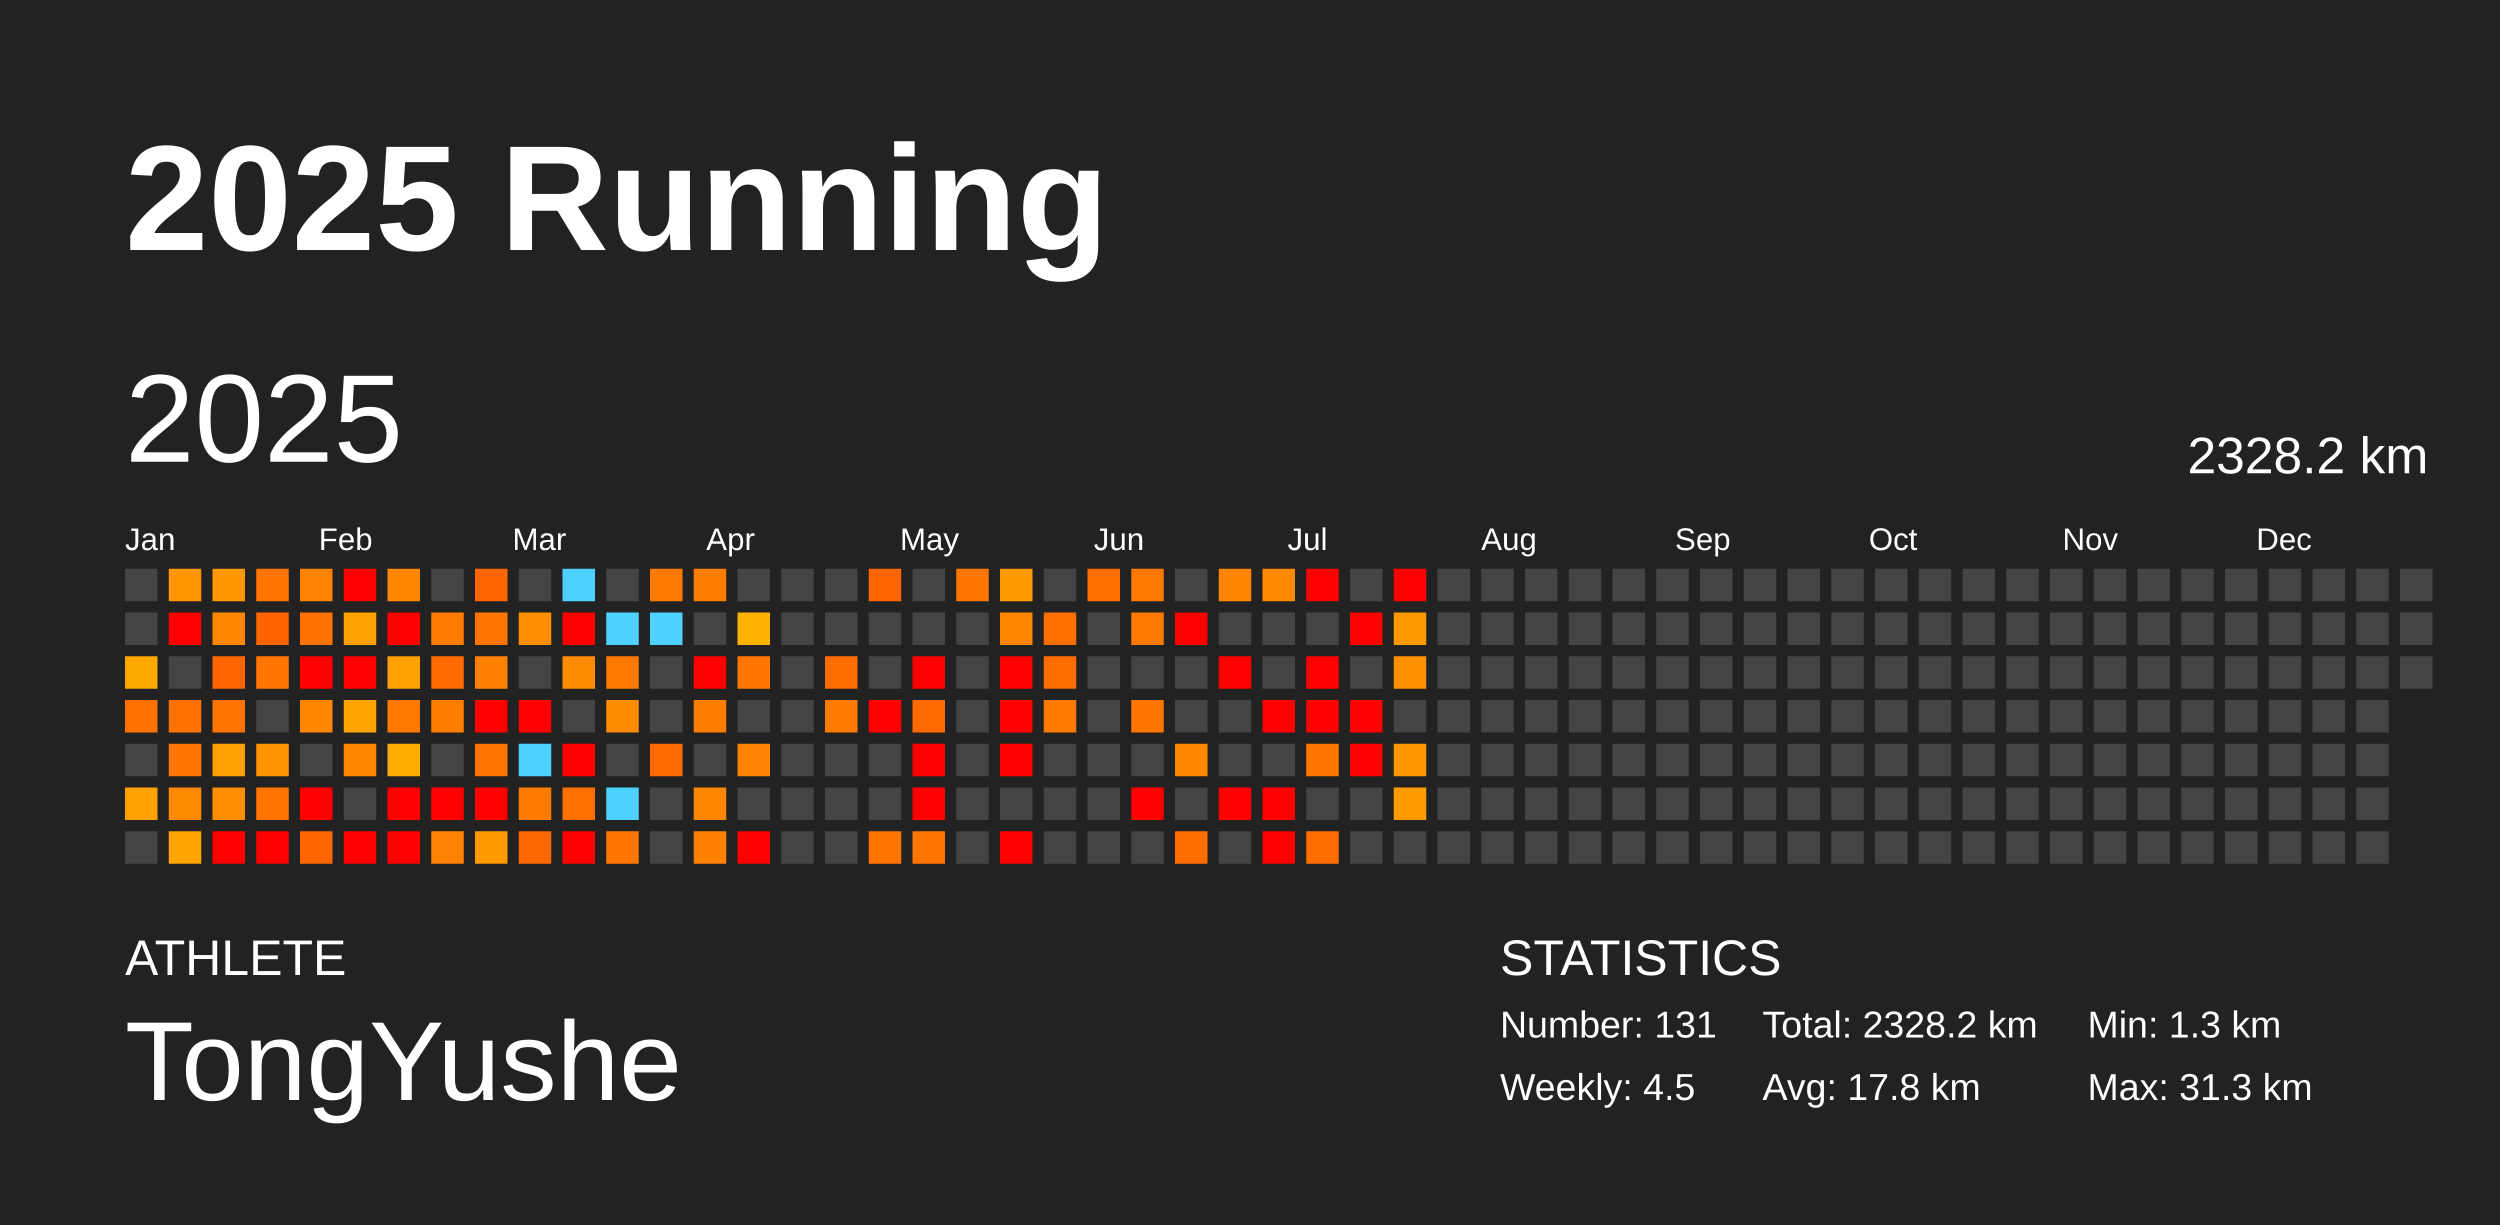
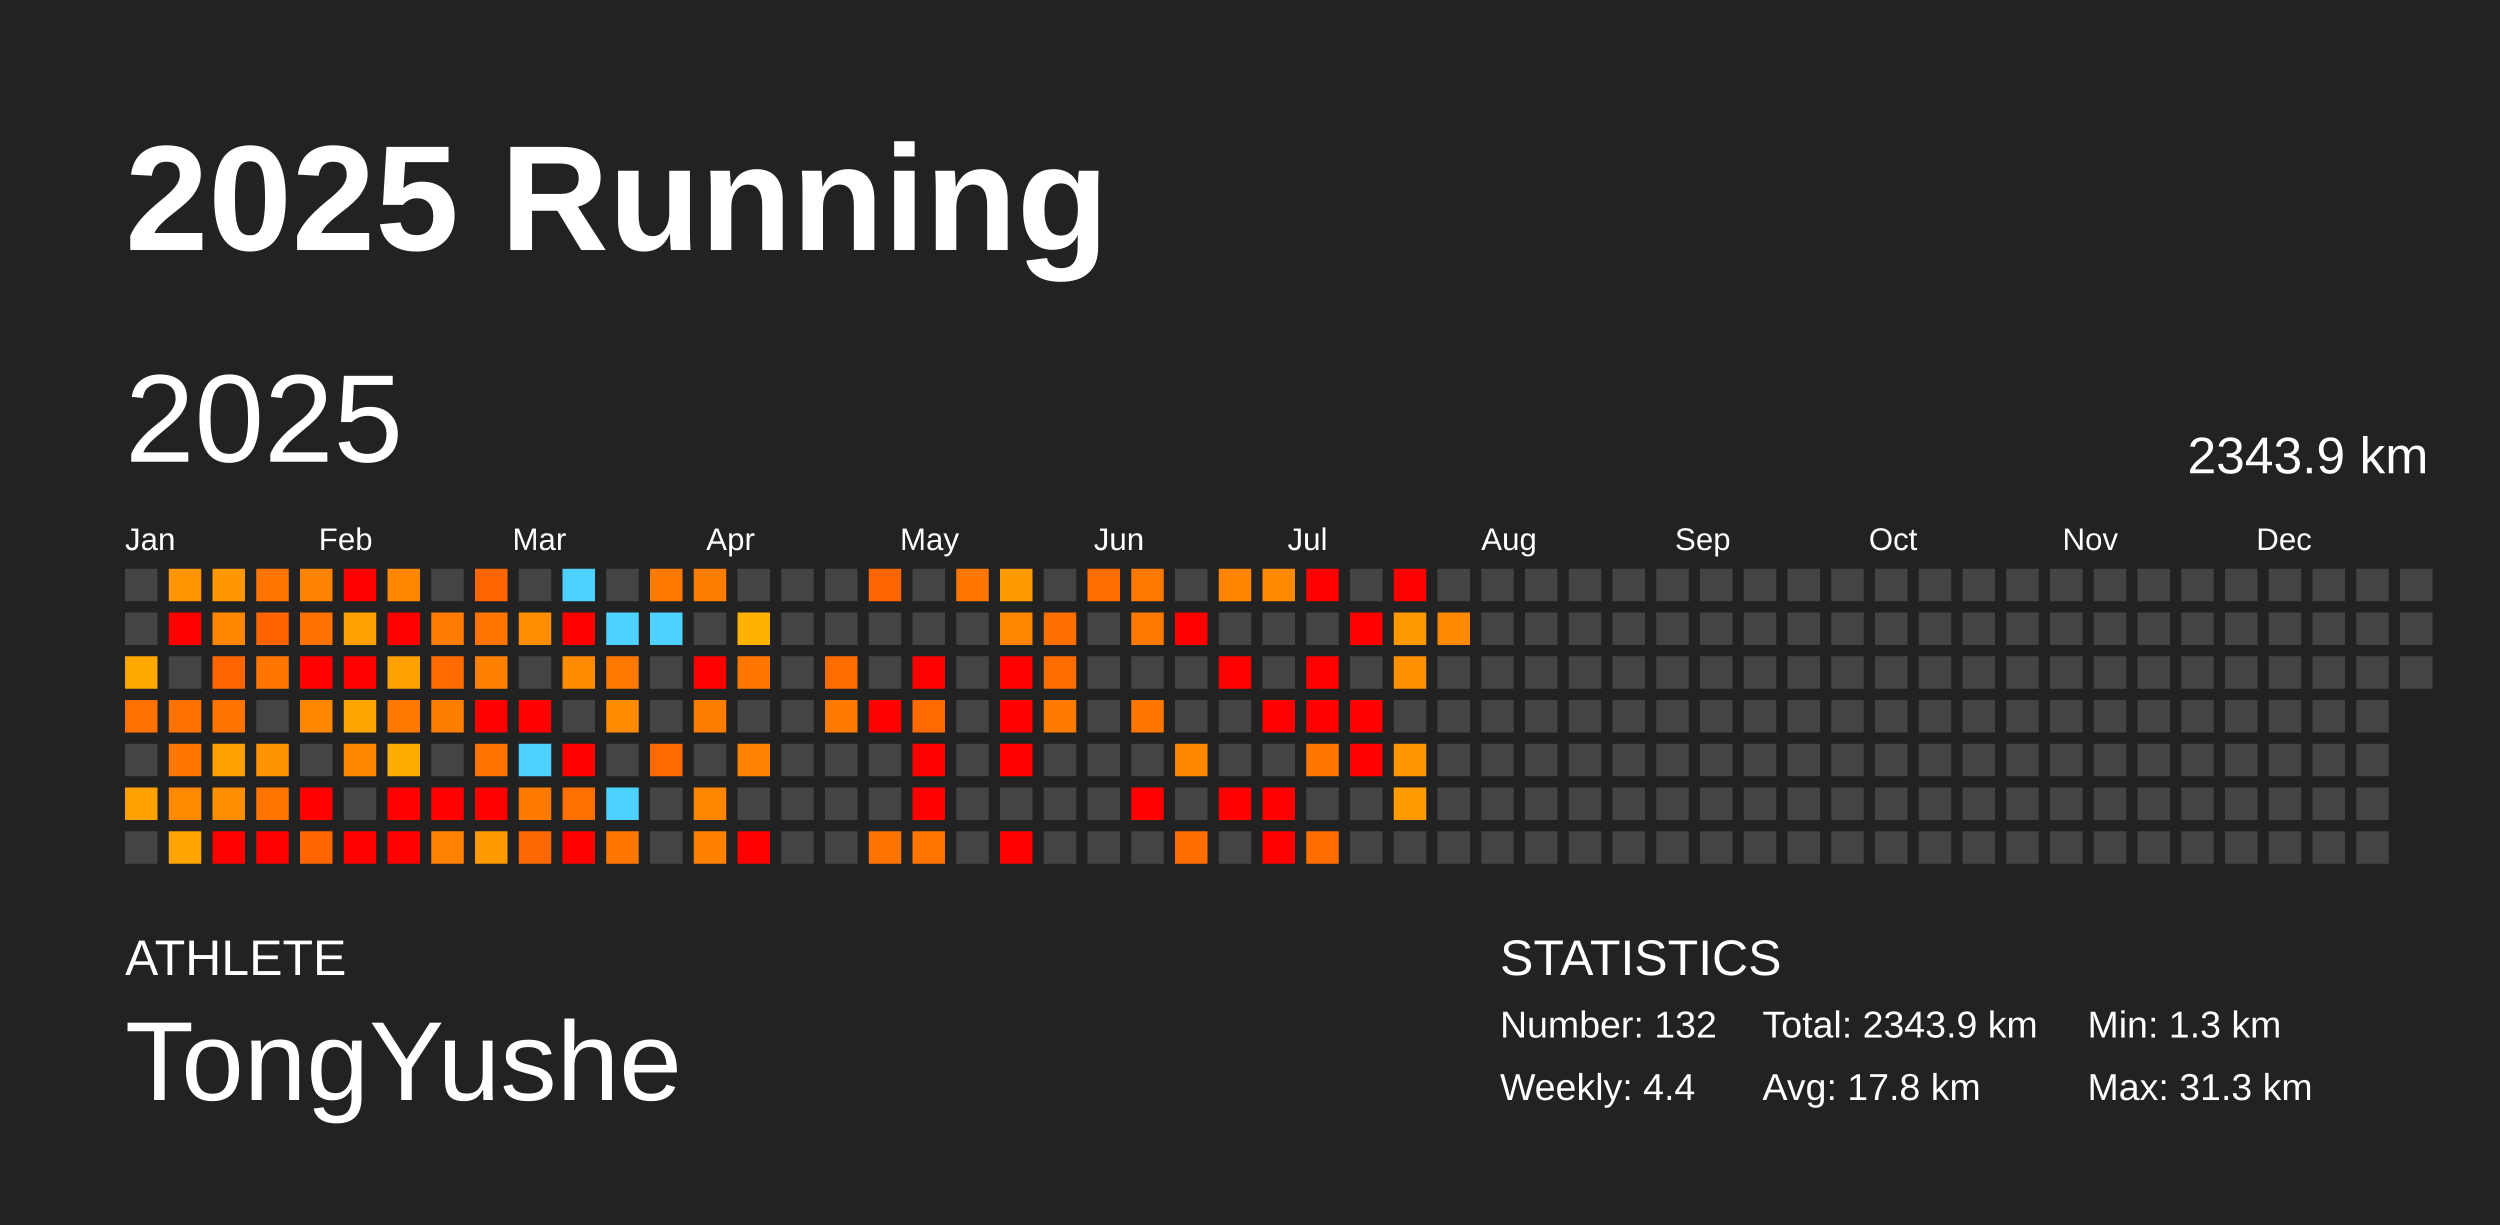
<svg xmlns="http://www.w3.org/2000/svg" baseProfile="full" height="98mm" version="1.1" viewBox="0,0,200,98" width="200mm">
  <defs />
  <rect fill="#222222" height="98" width="200" x="0" y="0" />
  <text fill="#FFFFFF" style="font-size:12px; font-family:Arial; font-weight:bold;" x="10" y="20">2025 Running</text>
  <text fill="#FFFFFF" style="font-size:4px; font-family:Arial" x="10" y="78">ATHLETE</text>
  <text fill="#FFFFFF" style="font-size:9px; font-family:Arial" x="10" y="88">TongYushe</text>
  <text fill="#FFFFFF" style="font-size:4px; font-family:Arial" x="120" y="78">STATISTICS</text>
-   <text fill="#FFFFFF" style="font-size:3px; font-family:Arial" x="120" y="83">Number: 131</text>
-   <text fill="#FFFFFF" style="font-size:3px; font-family:Arial" x="120" y="88">Weekly: 4.5</text>
-   <text fill="#FFFFFF" style="font-size:3px; font-family:Arial" x="141" y="83">Total: 2328.2 km</text>
+   <text fill="#FFFFFF" style="font-size:3px; font-family:Arial" x="120" y="83">Number: 132</text>
+   <text fill="#FFFFFF" style="font-size:3px; font-family:Arial" x="120" y="88">Weekly: 4.4</text>
+   <text fill="#FFFFFF" style="font-size:3px; font-family:Arial" x="141" y="83">Total: 2343.9 km</text>
  <text fill="#FFFFFF" style="font-size:3px; font-family:Arial" x="141" y="88">Avg: 17.8 km</text>
  <text fill="#FFFFFF" style="font-size:3px; font-family:Arial" x="167" y="83">Min: 1.3 km</text>
  <text fill="#FFFFFF" style="font-size:3px; font-family:Arial" x="167" y="88">Max: 31.3 km</text>
  <text dominant-baseline="hanging" fill="#FFFFFF" style="font-size:10.0px; font-family:Arial;" x="10" y="30">2025</text>
-   <text dominant-baseline="hanging" fill="#FFFFFF" style="font-size:4.125px; font-family:Arial;" x="175" y="35">2328.2 km</text>
+   <text dominant-baseline="hanging" fill="#FFFFFF" style="font-size:4.125px; font-family:Arial;" x="175" y="35">2343.9 km</text>
  <text fill="#FFFFFF" style="font-size:2.5px; font-family:Arial" x="10.0" y="44">Jan</text>
  <text fill="#FFFFFF" style="font-size:2.5px; font-family:Arial" x="25.5" y="44">Feb</text>
  <text fill="#FFFFFF" style="font-size:2.5px; font-family:Arial" x="41.0" y="44">Mar</text>
  <text fill="#FFFFFF" style="font-size:2.5px; font-family:Arial" x="56.5" y="44">Apr</text>
  <text fill="#FFFFFF" style="font-size:2.5px; font-family:Arial" x="72.0" y="44">May</text>
  <text fill="#FFFFFF" style="font-size:2.5px; font-family:Arial" x="87.5" y="44">Jun</text>
  <text fill="#FFFFFF" style="font-size:2.5px; font-family:Arial" x="103.0" y="44">Jul</text>
  <text fill="#FFFFFF" style="font-size:2.5px; font-family:Arial" x="118.5" y="44">Aug</text>
  <text fill="#FFFFFF" style="font-size:2.5px; font-family:Arial" x="134.0" y="44">Sep</text>
  <text fill="#FFFFFF" style="font-size:2.5px; font-family:Arial" x="149.5" y="44">Oct</text>
  <text fill="#FFFFFF" style="font-size:2.5px; font-family:Arial" x="165.0" y="44">Nov</text>
  <text fill="#FFFFFF" style="font-size:2.5px; font-family:Arial" x="180.5" y="44">Dec</text>
  <rect fill="#444444" height="2.6" width="2.6" x="10.0" y="45.5" />
  <rect fill="#444444" height="2.6" width="2.6" x="10.0" y="49.0" />
  <rect fill="#ffa900" height="2.6" width="2.6" x="10.0" y="52.5" />
  <rect fill="#ff7100" height="2.6" width="2.6" x="10.0" y="56.0" />
  <rect fill="#444444" height="2.6" width="2.6" x="10.0" y="59.5" />
  <rect fill="#ffa100" height="2.6" width="2.6" x="10.0" y="63.0" />
  <rect fill="#444444" height="2.6" width="2.6" x="10.0" y="66.5" />
  <rect fill="#ff9500" height="2.6" width="2.6" x="13.5" y="45.5" />
  <rect fill="red" height="2.6" width="2.6" x="13.5" y="49.0" />
  <rect fill="#444444" height="2.6" width="2.6" x="13.5" y="52.5" />
  <rect fill="#ff7200" height="2.6" width="2.6" x="13.5" y="56.0" />
  <rect fill="#ff7600" height="2.6" width="2.6" x="13.5" y="59.5" />
  <rect fill="#ff8a00" height="2.6" width="2.6" x="13.5" y="63.0" />
  <rect fill="#ffa400" height="2.6" width="2.6" x="13.5" y="66.5" />
  <rect fill="#ff9700" height="2.6" width="2.6" x="17.0" y="45.5" />
  <rect fill="#ff8800" height="2.6" width="2.6" x="17.0" y="49.0" />
  <rect fill="#ff6500" height="2.6" width="2.6" x="17.0" y="52.5" />
  <rect fill="#ff7400" height="2.6" width="2.6" x="17.0" y="56.0" />
  <rect fill="#ffa000" height="2.6" width="2.6" x="17.0" y="59.5" />
  <rect fill="#ff8e00" height="2.6" width="2.6" x="17.0" y="63.0" />
  <rect fill="red" height="2.6" width="2.6" x="17.0" y="66.5" />
  <rect fill="#ff7500" height="2.6" width="2.6" x="20.5" y="45.5" />
  <rect fill="#ff6400" height="2.6" width="2.6" x="20.5" y="49.0" />
  <rect fill="#ff7600" height="2.6" width="2.6" x="20.5" y="52.5" />
  <rect fill="#444444" height="2.6" width="2.6" x="20.5" y="56.0" />
  <rect fill="#ff9300" height="2.6" width="2.6" x="20.5" y="59.5" />
  <rect fill="#ff7500" height="2.6" width="2.6" x="20.5" y="63.0" />
  <rect fill="red" height="2.6" width="2.6" x="20.5" y="66.5" />
  <rect fill="#ff8200" height="2.6" width="2.6" x="24.0" y="45.5" />
  <rect fill="#ff7100" height="2.6" width="2.6" x="24.0" y="49.0" />
  <rect fill="red" height="2.6" width="2.6" x="24.0" y="52.5" />
  <rect fill="#ff8800" height="2.6" width="2.6" x="24.0" y="56.0" />
  <rect fill="#444444" height="2.6" width="2.6" x="24.0" y="59.5" />
  <rect fill="red" height="2.6" width="2.6" x="24.0" y="63.0" />
  <rect fill="#ff6500" height="2.6" width="2.6" x="24.0" y="66.5" />
  <rect fill="red" height="2.6" width="2.6" x="27.5" y="45.5" />
  <rect fill="#ffa200" height="2.6" width="2.6" x="27.5" y="49.0" />
  <rect fill="red" height="2.6" width="2.6" x="27.5" y="52.5" />
  <rect fill="#ffa500" height="2.6" width="2.6" x="27.5" y="56.0" />
  <rect fill="#ff8700" height="2.6" width="2.6" x="27.5" y="59.5" />
  <rect fill="#444444" height="2.6" width="2.6" x="27.5" y="63.0" />
  <rect fill="red" height="2.6" width="2.6" x="27.5" y="66.5" />
  <rect fill="#ff8700" height="2.6" width="2.6" x="31.0" y="45.5" />
  <rect fill="red" height="2.6" width="2.6" x="31.0" y="49.0" />
  <rect fill="#ffa100" height="2.6" width="2.6" x="31.0" y="52.5" />
  <rect fill="#ff7900" height="2.6" width="2.6" x="31.0" y="56.0" />
  <rect fill="#ffab00" height="2.6" width="2.6" x="31.0" y="59.5" />
  <rect fill="red" height="2.6" width="2.6" x="31.0" y="63.0" />
  <rect fill="red" height="2.6" width="2.6" x="31.0" y="66.5" />
  <rect fill="#444444" height="2.6" width="2.6" x="34.5" y="45.5" />
  <rect fill="#ff7c00" height="2.6" width="2.6" x="34.5" y="49.0" />
  <rect fill="#ff6b00" height="2.6" width="2.6" x="34.5" y="52.5" />
  <rect fill="#ff7e00" height="2.6" width="2.6" x="34.5" y="56.0" />
  <rect fill="#444444" height="2.6" width="2.6" x="34.5" y="59.5" />
  <rect fill="red" height="2.6" width="2.6" x="34.5" y="63.0" />
  <rect fill="#ff8200" height="2.6" width="2.6" x="34.5" y="66.5" />
  <rect fill="#ff6600" height="2.6" width="2.6" x="38.0" y="45.5" />
  <rect fill="#ff7500" height="2.6" width="2.6" x="38.0" y="49.0" />
  <rect fill="#ff8100" height="2.6" width="2.6" x="38.0" y="52.5" />
  <rect fill="red" height="2.6" width="2.6" x="38.0" y="56.0" />
  <rect fill="#ff7300" height="2.6" width="2.6" x="38.0" y="59.5" />
  <rect fill="red" height="2.6" width="2.6" x="38.0" y="63.0" />
  <rect fill="#ff9b00" height="2.6" width="2.6" x="38.0" y="66.5" />
  <rect fill="#444444" height="2.6" width="2.6" x="41.5" y="45.5" />
  <rect fill="#ff8f00" height="2.6" width="2.6" x="41.5" y="49.0" />
  <rect fill="#444444" height="2.6" width="2.6" x="41.5" y="52.5" />
  <rect fill="red" height="2.6" width="2.6" x="41.5" y="56.0" />
  <rect fill="#4dd2ff" height="2.6" width="2.6" x="41.5" y="59.5" />
  <rect fill="#ff7b00" height="2.6" width="2.6" x="41.5" y="63.0" />
  <rect fill="#ff6800" height="2.6" width="2.6" x="41.5" y="66.5" />
  <rect fill="#4dd2ff" height="2.6" width="2.6" x="45.0" y="45.5" />
  <rect fill="red" height="2.6" width="2.6" x="45.0" y="49.0" />
  <rect fill="#ff8b00" height="2.6" width="2.6" x="45.0" y="52.5" />
  <rect fill="#444444" height="2.6" width="2.6" x="45.0" y="56.0" />
  <rect fill="red" height="2.6" width="2.6" x="45.0" y="59.5" />
  <rect fill="#ff7000" height="2.6" width="2.6" x="45.0" y="63.0" />
  <rect fill="red" height="2.6" width="2.6" x="45.0" y="66.5" />
  <rect fill="#444444" height="2.6" width="2.6" x="48.5" y="45.5" />
  <rect fill="#4dd2ff" height="2.6" width="2.6" x="48.5" y="49.0" />
  <rect fill="#ff7900" height="2.6" width="2.6" x="48.5" y="52.5" />
  <rect fill="#ff8b00" height="2.6" width="2.6" x="48.5" y="56.0" />
  <rect fill="#444444" height="2.6" width="2.6" x="48.5" y="59.5" />
  <rect fill="#4dd2ff" height="2.6" width="2.6" x="48.5" y="63.0" />
  <rect fill="#ff7600" height="2.6" width="2.6" x="48.5" y="66.5" />
  <rect fill="#ff7a00" height="2.6" width="2.6" x="52.0" y="45.5" />
  <rect fill="#4dd2ff" height="2.6" width="2.6" x="52.0" y="49.0" />
  <rect fill="#444444" height="2.6" width="2.6" x="52.0" y="52.5" />
  <rect fill="#444444" height="2.6" width="2.6" x="52.0" y="56.0" />
  <rect fill="#ff6a00" height="2.6" width="2.6" x="52.0" y="59.5" />
  <rect fill="#444444" height="2.6" width="2.6" x="52.0" y="63.0" />
  <rect fill="#444444" height="2.6" width="2.6" x="52.0" y="66.5" />
  <rect fill="#ff7e00" height="2.6" width="2.6" x="55.5" y="45.5" />
  <rect fill="#444444" height="2.6" width="2.6" x="55.5" y="49.0" />
  <rect fill="red" height="2.6" width="2.6" x="55.5" y="52.5" />
  <rect fill="#ff7e00" height="2.6" width="2.6" x="55.5" y="56.0" />
  <rect fill="#444444" height="2.6" width="2.6" x="55.5" y="59.5" />
  <rect fill="#ff8600" height="2.6" width="2.6" x="55.5" y="63.0" />
  <rect fill="#ff8100" height="2.6" width="2.6" x="55.5" y="66.5" />
  <rect fill="#444444" height="2.6" width="2.6" x="59.0" y="45.5" />
  <rect fill="#ffb200" height="2.6" width="2.6" x="59.0" y="49.0" />
  <rect fill="#ff7700" height="2.6" width="2.6" x="59.0" y="52.5" />
  <rect fill="#444444" height="2.6" width="2.6" x="59.0" y="56.0" />
  <rect fill="#ff8300" height="2.6" width="2.6" x="59.0" y="59.5" />
  <rect fill="#444444" height="2.6" width="2.6" x="59.0" y="63.0" />
  <rect fill="red" height="2.6" width="2.6" x="59.0" y="66.5" />
  <rect fill="#444444" height="2.6" width="2.6" x="62.5" y="45.5" />
  <rect fill="#444444" height="2.6" width="2.6" x="62.5" y="49.0" />
  <rect fill="#444444" height="2.6" width="2.6" x="62.5" y="52.5" />
  <rect fill="#444444" height="2.6" width="2.6" x="62.5" y="56.0" />
  <rect fill="#444444" height="2.6" width="2.6" x="62.5" y="59.5" />
  <rect fill="#444444" height="2.6" width="2.6" x="62.5" y="63.0" />
  <rect fill="#444444" height="2.6" width="2.6" x="62.5" y="66.5" />
  <rect fill="#444444" height="2.6" width="2.6" x="66.0" y="45.5" />
  <rect fill="#444444" height="2.6" width="2.6" x="66.0" y="49.0" />
  <rect fill="#ff6c00" height="2.6" width="2.6" x="66.0" y="52.5" />
  <rect fill="#ff7b00" height="2.6" width="2.6" x="66.0" y="56.0" />
  <rect fill="#444444" height="2.6" width="2.6" x="66.0" y="59.5" />
  <rect fill="#444444" height="2.6" width="2.6" x="66.0" y="63.0" />
  <rect fill="#444444" height="2.6" width="2.6" x="66.0" y="66.5" />
  <rect fill="#ff6600" height="2.6" width="2.6" x="69.5" y="45.5" />
  <rect fill="#444444" height="2.6" width="2.6" x="69.5" y="49.0" />
  <rect fill="#444444" height="2.6" width="2.6" x="69.5" y="52.5" />
  <rect fill="red" height="2.6" width="2.6" x="69.5" y="56.0" />
  <rect fill="#444444" height="2.6" width="2.6" x="69.5" y="59.5" />
  <rect fill="#444444" height="2.6" width="2.6" x="69.5" y="63.0" />
  <rect fill="#ff7300" height="2.6" width="2.6" x="69.5" y="66.5" />
  <rect fill="#444444" height="2.6" width="2.6" x="73.0" y="45.5" />
  <rect fill="#444444" height="2.6" width="2.6" x="73.0" y="49.0" />
  <rect fill="red" height="2.6" width="2.6" x="73.0" y="52.5" />
  <rect fill="#ff6a00" height="2.6" width="2.6" x="73.0" y="56.0" />
  <rect fill="red" height="2.6" width="2.6" x="73.0" y="59.5" />
  <rect fill="red" height="2.6" width="2.6" x="73.0" y="63.0" />
  <rect fill="#ff7500" height="2.6" width="2.6" x="73.0" y="66.5" />
  <rect fill="#ff7600" height="2.6" width="2.6" x="76.5" y="45.5" />
  <rect fill="#444444" height="2.6" width="2.6" x="76.5" y="49.0" />
  <rect fill="#444444" height="2.6" width="2.6" x="76.5" y="52.5" />
  <rect fill="#444444" height="2.6" width="2.6" x="76.5" y="56.0" />
  <rect fill="#444444" height="2.6" width="2.6" x="76.5" y="59.5" />
  <rect fill="#444444" height="2.6" width="2.6" x="76.5" y="63.0" />
  <rect fill="#444444" height="2.6" width="2.6" x="76.5" y="66.5" />
  <rect fill="#ff9b00" height="2.6" width="2.6" x="80.0" y="45.5" />
  <rect fill="#ff8600" height="2.6" width="2.6" x="80.0" y="49.0" />
  <rect fill="red" height="2.6" width="2.6" x="80.0" y="52.5" />
  <rect fill="red" height="2.6" width="2.6" x="80.0" y="56.0" />
  <rect fill="red" height="2.6" width="2.6" x="80.0" y="59.5" />
  <rect fill="#444444" height="2.6" width="2.6" x="80.0" y="63.0" />
  <rect fill="red" height="2.6" width="2.6" x="80.0" y="66.5" />
  <rect fill="#444444" height="2.6" width="2.6" x="83.5" y="45.5" />
  <rect fill="#ff6e00" height="2.6" width="2.6" x="83.5" y="49.0" />
  <rect fill="#ff6c00" height="2.6" width="2.6" x="83.5" y="52.5" />
  <rect fill="#ff7a00" height="2.6" width="2.6" x="83.5" y="56.0" />
  <rect fill="#444444" height="2.6" width="2.6" x="83.5" y="59.5" />
  <rect fill="#444444" height="2.6" width="2.6" x="83.5" y="63.0" />
  <rect fill="#444444" height="2.6" width="2.6" x="83.5" y="66.5" />
  <rect fill="#ff6e00" height="2.6" width="2.6" x="87.0" y="45.5" />
  <rect fill="#444444" height="2.6" width="2.6" x="87.0" y="49.0" />
  <rect fill="#444444" height="2.6" width="2.6" x="87.0" y="52.5" />
  <rect fill="#444444" height="2.6" width="2.6" x="87.0" y="56.0" />
  <rect fill="#444444" height="2.6" width="2.6" x="87.0" y="59.5" />
  <rect fill="#444444" height="2.6" width="2.6" x="87.0" y="63.0" />
  <rect fill="#444444" height="2.6" width="2.6" x="87.0" y="66.5" />
  <rect fill="#ff7800" height="2.6" width="2.6" x="90.5" y="45.5" />
  <rect fill="#ff7900" height="2.6" width="2.6" x="90.5" y="49.0" />
  <rect fill="#444444" height="2.6" width="2.6" x="90.5" y="52.5" />
  <rect fill="#ff7700" height="2.6" width="2.6" x="90.5" y="56.0" />
  <rect fill="#444444" height="2.6" width="2.6" x="90.5" y="59.5" />
  <rect fill="red" height="2.6" width="2.6" x="90.5" y="63.0" />
  <rect fill="#444444" height="2.6" width="2.6" x="90.5" y="66.5" />
  <rect fill="#444444" height="2.6" width="2.6" x="94.0" y="45.5" />
  <rect fill="red" height="2.6" width="2.6" x="94.0" y="49.0" />
  <rect fill="#444444" height="2.6" width="2.6" x="94.0" y="52.5" />
  <rect fill="#444444" height="2.6" width="2.6" x="94.0" y="56.0" />
  <rect fill="#ff8800" height="2.6" width="2.6" x="94.0" y="59.5" />
  <rect fill="#444444" height="2.6" width="2.6" x="94.0" y="63.0" />
  <rect fill="#ff6d00" height="2.6" width="2.6" x="94.0" y="66.5" />
  <rect fill="#ff8500" height="2.6" width="2.6" x="97.5" y="45.5" />
  <rect fill="#444444" height="2.6" width="2.6" x="97.5" y="49.0" />
  <rect fill="red" height="2.6" width="2.6" x="97.5" y="52.5" />
  <rect fill="#444444" height="2.6" width="2.6" x="97.5" y="56.0" />
  <rect fill="#444444" height="2.6" width="2.6" x="97.5" y="59.5" />
  <rect fill="red" height="2.6" width="2.6" x="97.5" y="63.0" />
  <rect fill="#444444" height="2.6" width="2.6" x="97.5" y="66.5" />
  <rect fill="#ff8900" height="2.6" width="2.6" x="101.0" y="45.5" />
  <rect fill="#444444" height="2.6" width="2.6" x="101.0" y="49.0" />
  <rect fill="#444444" height="2.6" width="2.6" x="101.0" y="52.5" />
  <rect fill="red" height="2.6" width="2.6" x="101.0" y="56.0" />
  <rect fill="#444444" height="2.6" width="2.6" x="101.0" y="59.5" />
  <rect fill="red" height="2.6" width="2.6" x="101.0" y="63.0" />
  <rect fill="red" height="2.6" width="2.6" x="101.0" y="66.5" />
  <rect fill="red" height="2.6" width="2.6" x="104.5" y="45.5" />
  <rect fill="#444444" height="2.6" width="2.6" x="104.5" y="49.0" />
  <rect fill="red" height="2.6" width="2.6" x="104.5" y="52.5" />
  <rect fill="red" height="2.6" width="2.6" x="104.5" y="56.0" />
  <rect fill="#ff7600" height="2.6" width="2.6" x="104.5" y="59.5" />
  <rect fill="#444444" height="2.6" width="2.6" x="104.5" y="63.0" />
  <rect fill="#ff6d00" height="2.6" width="2.6" x="104.5" y="66.5" />
  <rect fill="#444444" height="2.6" width="2.6" x="108.0" y="45.5" />
  <rect fill="red" height="2.6" width="2.6" x="108.0" y="49.0" />
  <rect fill="#444444" height="2.6" width="2.6" x="108.0" y="52.5" />
  <rect fill="red" height="2.6" width="2.6" x="108.0" y="56.0" />
  <rect fill="red" height="2.6" width="2.6" x="108.0" y="59.5" />
  <rect fill="#444444" height="2.6" width="2.6" x="108.0" y="63.0" />
  <rect fill="#444444" height="2.6" width="2.6" x="108.0" y="66.5" />
  <rect fill="red" height="2.6" width="2.6" x="111.5" y="45.5" />
  <rect fill="#ff9900" height="2.6" width="2.6" x="111.5" y="49.0" />
  <rect fill="#ff9000" height="2.6" width="2.6" x="111.5" y="52.5" />
  <rect fill="#444444" height="2.6" width="2.6" x="111.5" y="56.0" />
  <rect fill="#ff9800" height="2.6" width="2.6" x="111.5" y="59.5" />
  <rect fill="#ff9d00" height="2.6" width="2.6" x="111.5" y="63.0" />
  <rect fill="#444444" height="2.6" width="2.6" x="111.5" y="66.5" />
  <rect fill="#444444" height="2.6" width="2.6" x="115.0" y="45.5" />
-   <rect fill="#444444" height="2.6" width="2.6" x="115.0" y="49.0" />
+   <rect fill="#ff8900" height="2.6" width="2.6" x="115.0" y="49.0" />
  <rect fill="#444444" height="2.6" width="2.6" x="115.0" y="52.5" />
  <rect fill="#444444" height="2.6" width="2.6" x="115.0" y="56.0" />
  <rect fill="#444444" height="2.6" width="2.6" x="115.0" y="59.5" />
  <rect fill="#444444" height="2.6" width="2.6" x="115.0" y="63.0" />
  <rect fill="#444444" height="2.6" width="2.6" x="115.0" y="66.5" />
  <rect fill="#444444" height="2.6" width="2.6" x="118.5" y="45.5" />
  <rect fill="#444444" height="2.6" width="2.6" x="118.5" y="49.0" />
  <rect fill="#444444" height="2.6" width="2.6" x="118.5" y="52.5" />
  <rect fill="#444444" height="2.6" width="2.6" x="118.5" y="56.0" />
  <rect fill="#444444" height="2.6" width="2.6" x="118.5" y="59.5" />
  <rect fill="#444444" height="2.6" width="2.6" x="118.5" y="63.0" />
  <rect fill="#444444" height="2.6" width="2.6" x="118.5" y="66.5" />
  <rect fill="#444444" height="2.6" width="2.6" x="122.0" y="45.5" />
  <rect fill="#444444" height="2.6" width="2.6" x="122.0" y="49.0" />
  <rect fill="#444444" height="2.6" width="2.6" x="122.0" y="52.5" />
  <rect fill="#444444" height="2.6" width="2.6" x="122.0" y="56.0" />
  <rect fill="#444444" height="2.6" width="2.6" x="122.0" y="59.5" />
  <rect fill="#444444" height="2.6" width="2.6" x="122.0" y="63.0" />
  <rect fill="#444444" height="2.6" width="2.6" x="122.0" y="66.5" />
  <rect fill="#444444" height="2.6" width="2.6" x="125.5" y="45.5" />
  <rect fill="#444444" height="2.6" width="2.6" x="125.5" y="49.0" />
  <rect fill="#444444" height="2.6" width="2.6" x="125.5" y="52.5" />
  <rect fill="#444444" height="2.6" width="2.6" x="125.5" y="56.0" />
  <rect fill="#444444" height="2.6" width="2.6" x="125.5" y="59.5" />
  <rect fill="#444444" height="2.6" width="2.6" x="125.5" y="63.0" />
  <rect fill="#444444" height="2.6" width="2.6" x="125.5" y="66.5" />
  <rect fill="#444444" height="2.6" width="2.6" x="129.0" y="45.5" />
  <rect fill="#444444" height="2.6" width="2.6" x="129.0" y="49.0" />
  <rect fill="#444444" height="2.6" width="2.6" x="129.0" y="52.5" />
  <rect fill="#444444" height="2.6" width="2.6" x="129.0" y="56.0" />
  <rect fill="#444444" height="2.6" width="2.6" x="129.0" y="59.5" />
  <rect fill="#444444" height="2.6" width="2.6" x="129.0" y="63.0" />
  <rect fill="#444444" height="2.6" width="2.6" x="129.0" y="66.5" />
  <rect fill="#444444" height="2.6" width="2.6" x="132.5" y="45.5" />
  <rect fill="#444444" height="2.6" width="2.6" x="132.5" y="49.0" />
  <rect fill="#444444" height="2.6" width="2.6" x="132.5" y="52.5" />
  <rect fill="#444444" height="2.6" width="2.6" x="132.5" y="56.0" />
  <rect fill="#444444" height="2.6" width="2.6" x="132.5" y="59.5" />
  <rect fill="#444444" height="2.6" width="2.6" x="132.5" y="63.0" />
  <rect fill="#444444" height="2.6" width="2.6" x="132.5" y="66.5" />
  <rect fill="#444444" height="2.6" width="2.6" x="136.0" y="45.5" />
  <rect fill="#444444" height="2.6" width="2.6" x="136.0" y="49.0" />
  <rect fill="#444444" height="2.6" width="2.6" x="136.0" y="52.5" />
  <rect fill="#444444" height="2.6" width="2.6" x="136.0" y="56.0" />
  <rect fill="#444444" height="2.6" width="2.6" x="136.0" y="59.5" />
  <rect fill="#444444" height="2.6" width="2.6" x="136.0" y="63.0" />
  <rect fill="#444444" height="2.6" width="2.6" x="136.0" y="66.5" />
  <rect fill="#444444" height="2.6" width="2.6" x="139.5" y="45.5" />
  <rect fill="#444444" height="2.6" width="2.6" x="139.5" y="49.0" />
  <rect fill="#444444" height="2.6" width="2.6" x="139.5" y="52.5" />
  <rect fill="#444444" height="2.6" width="2.6" x="139.5" y="56.0" />
  <rect fill="#444444" height="2.6" width="2.6" x="139.5" y="59.5" />
  <rect fill="#444444" height="2.6" width="2.6" x="139.5" y="63.0" />
  <rect fill="#444444" height="2.6" width="2.6" x="139.5" y="66.5" />
  <rect fill="#444444" height="2.6" width="2.6" x="143.0" y="45.5" />
  <rect fill="#444444" height="2.6" width="2.6" x="143.0" y="49.0" />
  <rect fill="#444444" height="2.6" width="2.6" x="143.0" y="52.5" />
  <rect fill="#444444" height="2.6" width="2.6" x="143.0" y="56.0" />
  <rect fill="#444444" height="2.6" width="2.6" x="143.0" y="59.5" />
  <rect fill="#444444" height="2.6" width="2.6" x="143.0" y="63.0" />
  <rect fill="#444444" height="2.6" width="2.6" x="143.0" y="66.5" />
  <rect fill="#444444" height="2.6" width="2.6" x="146.5" y="45.5" />
  <rect fill="#444444" height="2.6" width="2.6" x="146.5" y="49.0" />
  <rect fill="#444444" height="2.6" width="2.6" x="146.5" y="52.5" />
  <rect fill="#444444" height="2.6" width="2.6" x="146.5" y="56.0" />
  <rect fill="#444444" height="2.6" width="2.6" x="146.5" y="59.5" />
  <rect fill="#444444" height="2.6" width="2.6" x="146.5" y="63.0" />
  <rect fill="#444444" height="2.6" width="2.6" x="146.5" y="66.5" />
  <rect fill="#444444" height="2.6" width="2.6" x="150.0" y="45.5" />
  <rect fill="#444444" height="2.6" width="2.6" x="150.0" y="49.0" />
  <rect fill="#444444" height="2.6" width="2.6" x="150.0" y="52.5" />
  <rect fill="#444444" height="2.6" width="2.6" x="150.0" y="56.0" />
  <rect fill="#444444" height="2.6" width="2.6" x="150.0" y="59.5" />
  <rect fill="#444444" height="2.6" width="2.6" x="150.0" y="63.0" />
  <rect fill="#444444" height="2.6" width="2.6" x="150.0" y="66.5" />
  <rect fill="#444444" height="2.6" width="2.6" x="153.5" y="45.5" />
  <rect fill="#444444" height="2.6" width="2.6" x="153.5" y="49.0" />
  <rect fill="#444444" height="2.6" width="2.6" x="153.5" y="52.5" />
  <rect fill="#444444" height="2.6" width="2.6" x="153.5" y="56.0" />
  <rect fill="#444444" height="2.6" width="2.6" x="153.5" y="59.5" />
  <rect fill="#444444" height="2.6" width="2.6" x="153.5" y="63.0" />
  <rect fill="#444444" height="2.6" width="2.6" x="153.5" y="66.5" />
  <rect fill="#444444" height="2.6" width="2.6" x="157.0" y="45.5" />
  <rect fill="#444444" height="2.6" width="2.6" x="157.0" y="49.0" />
  <rect fill="#444444" height="2.6" width="2.6" x="157.0" y="52.5" />
  <rect fill="#444444" height="2.6" width="2.6" x="157.0" y="56.0" />
  <rect fill="#444444" height="2.6" width="2.6" x="157.0" y="59.5" />
  <rect fill="#444444" height="2.6" width="2.6" x="157.0" y="63.0" />
  <rect fill="#444444" height="2.6" width="2.6" x="157.0" y="66.5" />
  <rect fill="#444444" height="2.6" width="2.6" x="160.5" y="45.5" />
  <rect fill="#444444" height="2.6" width="2.6" x="160.5" y="49.0" />
  <rect fill="#444444" height="2.6" width="2.6" x="160.5" y="52.5" />
  <rect fill="#444444" height="2.6" width="2.6" x="160.5" y="56.0" />
  <rect fill="#444444" height="2.6" width="2.6" x="160.5" y="59.5" />
  <rect fill="#444444" height="2.6" width="2.6" x="160.5" y="63.0" />
  <rect fill="#444444" height="2.6" width="2.6" x="160.5" y="66.5" />
  <rect fill="#444444" height="2.6" width="2.6" x="164.0" y="45.5" />
  <rect fill="#444444" height="2.6" width="2.6" x="164.0" y="49.0" />
  <rect fill="#444444" height="2.6" width="2.6" x="164.0" y="52.5" />
  <rect fill="#444444" height="2.6" width="2.6" x="164.0" y="56.0" />
  <rect fill="#444444" height="2.6" width="2.6" x="164.0" y="59.5" />
  <rect fill="#444444" height="2.6" width="2.6" x="164.0" y="63.0" />
  <rect fill="#444444" height="2.6" width="2.6" x="164.0" y="66.5" />
  <rect fill="#444444" height="2.6" width="2.6" x="167.5" y="45.5" />
  <rect fill="#444444" height="2.6" width="2.6" x="167.5" y="49.0" />
  <rect fill="#444444" height="2.6" width="2.6" x="167.5" y="52.5" />
  <rect fill="#444444" height="2.6" width="2.6" x="167.5" y="56.0" />
  <rect fill="#444444" height="2.6" width="2.6" x="167.5" y="59.5" />
  <rect fill="#444444" height="2.6" width="2.6" x="167.5" y="63.0" />
  <rect fill="#444444" height="2.6" width="2.6" x="167.5" y="66.5" />
  <rect fill="#444444" height="2.6" width="2.6" x="171.0" y="45.5" />
  <rect fill="#444444" height="2.6" width="2.6" x="171.0" y="49.0" />
  <rect fill="#444444" height="2.6" width="2.6" x="171.0" y="52.5" />
  <rect fill="#444444" height="2.6" width="2.6" x="171.0" y="56.0" />
  <rect fill="#444444" height="2.6" width="2.6" x="171.0" y="59.5" />
  <rect fill="#444444" height="2.6" width="2.6" x="171.0" y="63.0" />
  <rect fill="#444444" height="2.6" width="2.6" x="171.0" y="66.5" />
  <rect fill="#444444" height="2.6" width="2.6" x="174.5" y="45.5" />
  <rect fill="#444444" height="2.6" width="2.6" x="174.5" y="49.0" />
  <rect fill="#444444" height="2.6" width="2.6" x="174.5" y="52.5" />
  <rect fill="#444444" height="2.6" width="2.6" x="174.5" y="56.0" />
  <rect fill="#444444" height="2.6" width="2.6" x="174.5" y="59.5" />
  <rect fill="#444444" height="2.6" width="2.6" x="174.5" y="63.0" />
  <rect fill="#444444" height="2.6" width="2.6" x="174.5" y="66.5" />
  <rect fill="#444444" height="2.6" width="2.6" x="178.0" y="45.5" />
  <rect fill="#444444" height="2.6" width="2.6" x="178.0" y="49.0" />
  <rect fill="#444444" height="2.6" width="2.6" x="178.0" y="52.5" />
  <rect fill="#444444" height="2.6" width="2.6" x="178.0" y="56.0" />
  <rect fill="#444444" height="2.6" width="2.6" x="178.0" y="59.5" />
  <rect fill="#444444" height="2.6" width="2.6" x="178.0" y="63.0" />
  <rect fill="#444444" height="2.6" width="2.6" x="178.0" y="66.5" />
  <rect fill="#444444" height="2.6" width="2.6" x="181.5" y="45.5" />
  <rect fill="#444444" height="2.6" width="2.6" x="181.5" y="49.0" />
  <rect fill="#444444" height="2.6" width="2.6" x="181.5" y="52.5" />
  <rect fill="#444444" height="2.6" width="2.6" x="181.5" y="56.0" />
  <rect fill="#444444" height="2.6" width="2.6" x="181.5" y="59.5" />
  <rect fill="#444444" height="2.6" width="2.6" x="181.5" y="63.0" />
  <rect fill="#444444" height="2.6" width="2.6" x="181.5" y="66.5" />
  <rect fill="#444444" height="2.6" width="2.6" x="185.0" y="45.5" />
  <rect fill="#444444" height="2.6" width="2.6" x="185.0" y="49.0" />
  <rect fill="#444444" height="2.6" width="2.6" x="185.0" y="52.5" />
  <rect fill="#444444" height="2.6" width="2.6" x="185.0" y="56.0" />
  <rect fill="#444444" height="2.6" width="2.6" x="185.0" y="59.5" />
  <rect fill="#444444" height="2.6" width="2.6" x="185.0" y="63.0" />
  <rect fill="#444444" height="2.6" width="2.6" x="185.0" y="66.5" />
  <rect fill="#444444" height="2.6" width="2.6" x="188.5" y="45.5" />
  <rect fill="#444444" height="2.6" width="2.6" x="188.5" y="49.0" />
  <rect fill="#444444" height="2.6" width="2.6" x="188.5" y="52.5" />
  <rect fill="#444444" height="2.6" width="2.6" x="188.5" y="56.0" />
  <rect fill="#444444" height="2.6" width="2.6" x="188.5" y="59.5" />
  <rect fill="#444444" height="2.6" width="2.6" x="188.5" y="63.0" />
  <rect fill="#444444" height="2.6" width="2.6" x="188.5" y="66.5" />
  <rect fill="#444444" height="2.6" width="2.6" x="192.0" y="45.5" />
  <rect fill="#444444" height="2.6" width="2.6" x="192.0" y="49.0" />
  <rect fill="#444444" height="2.6" width="2.6" x="192.0" y="52.5" />
</svg>
